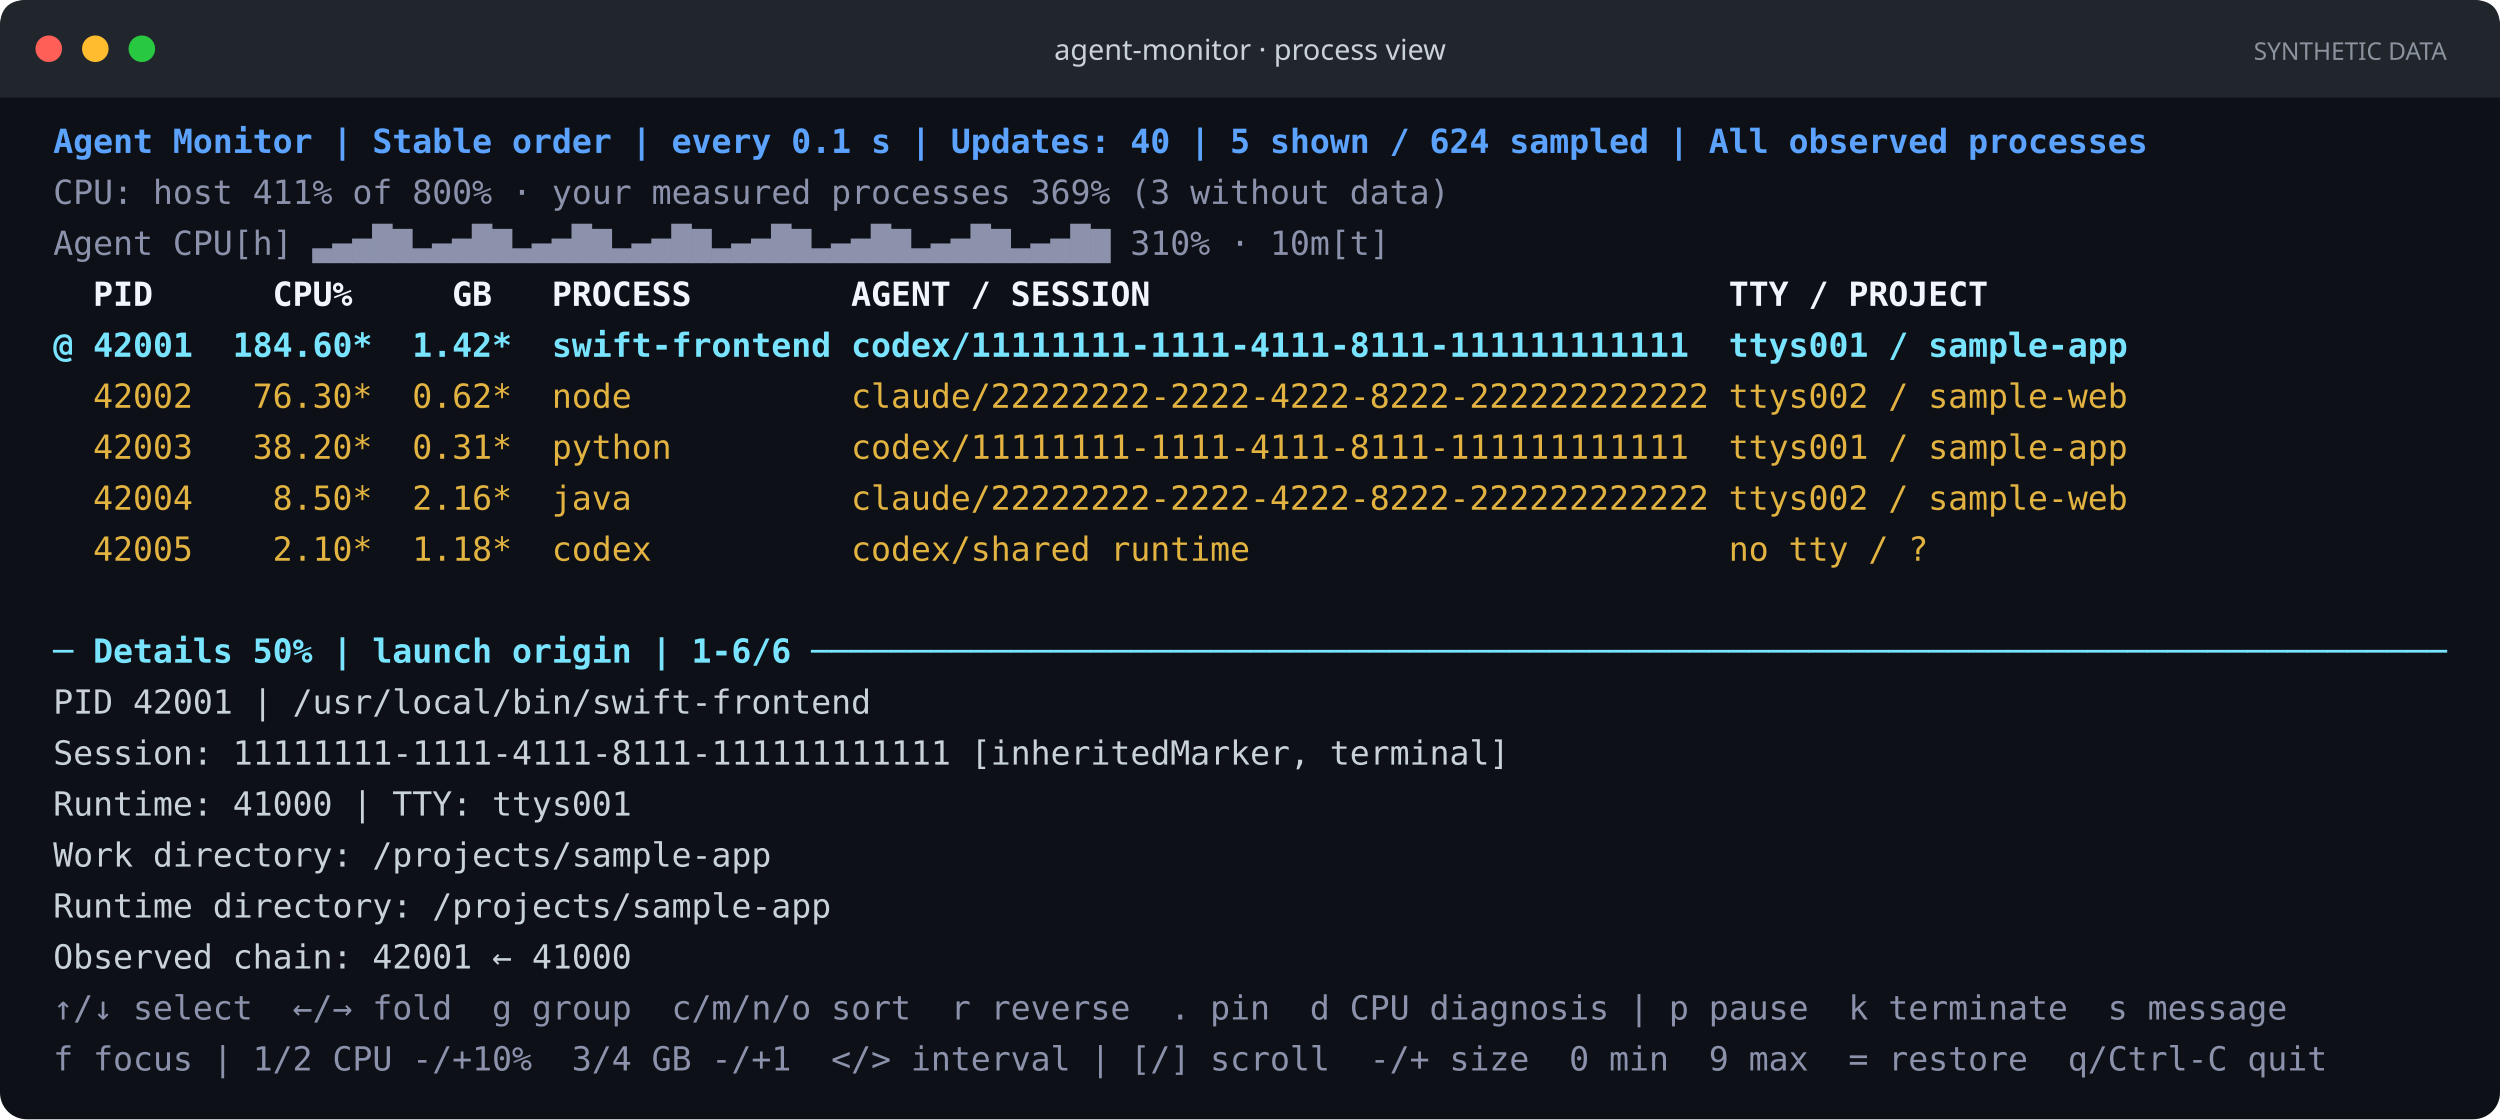
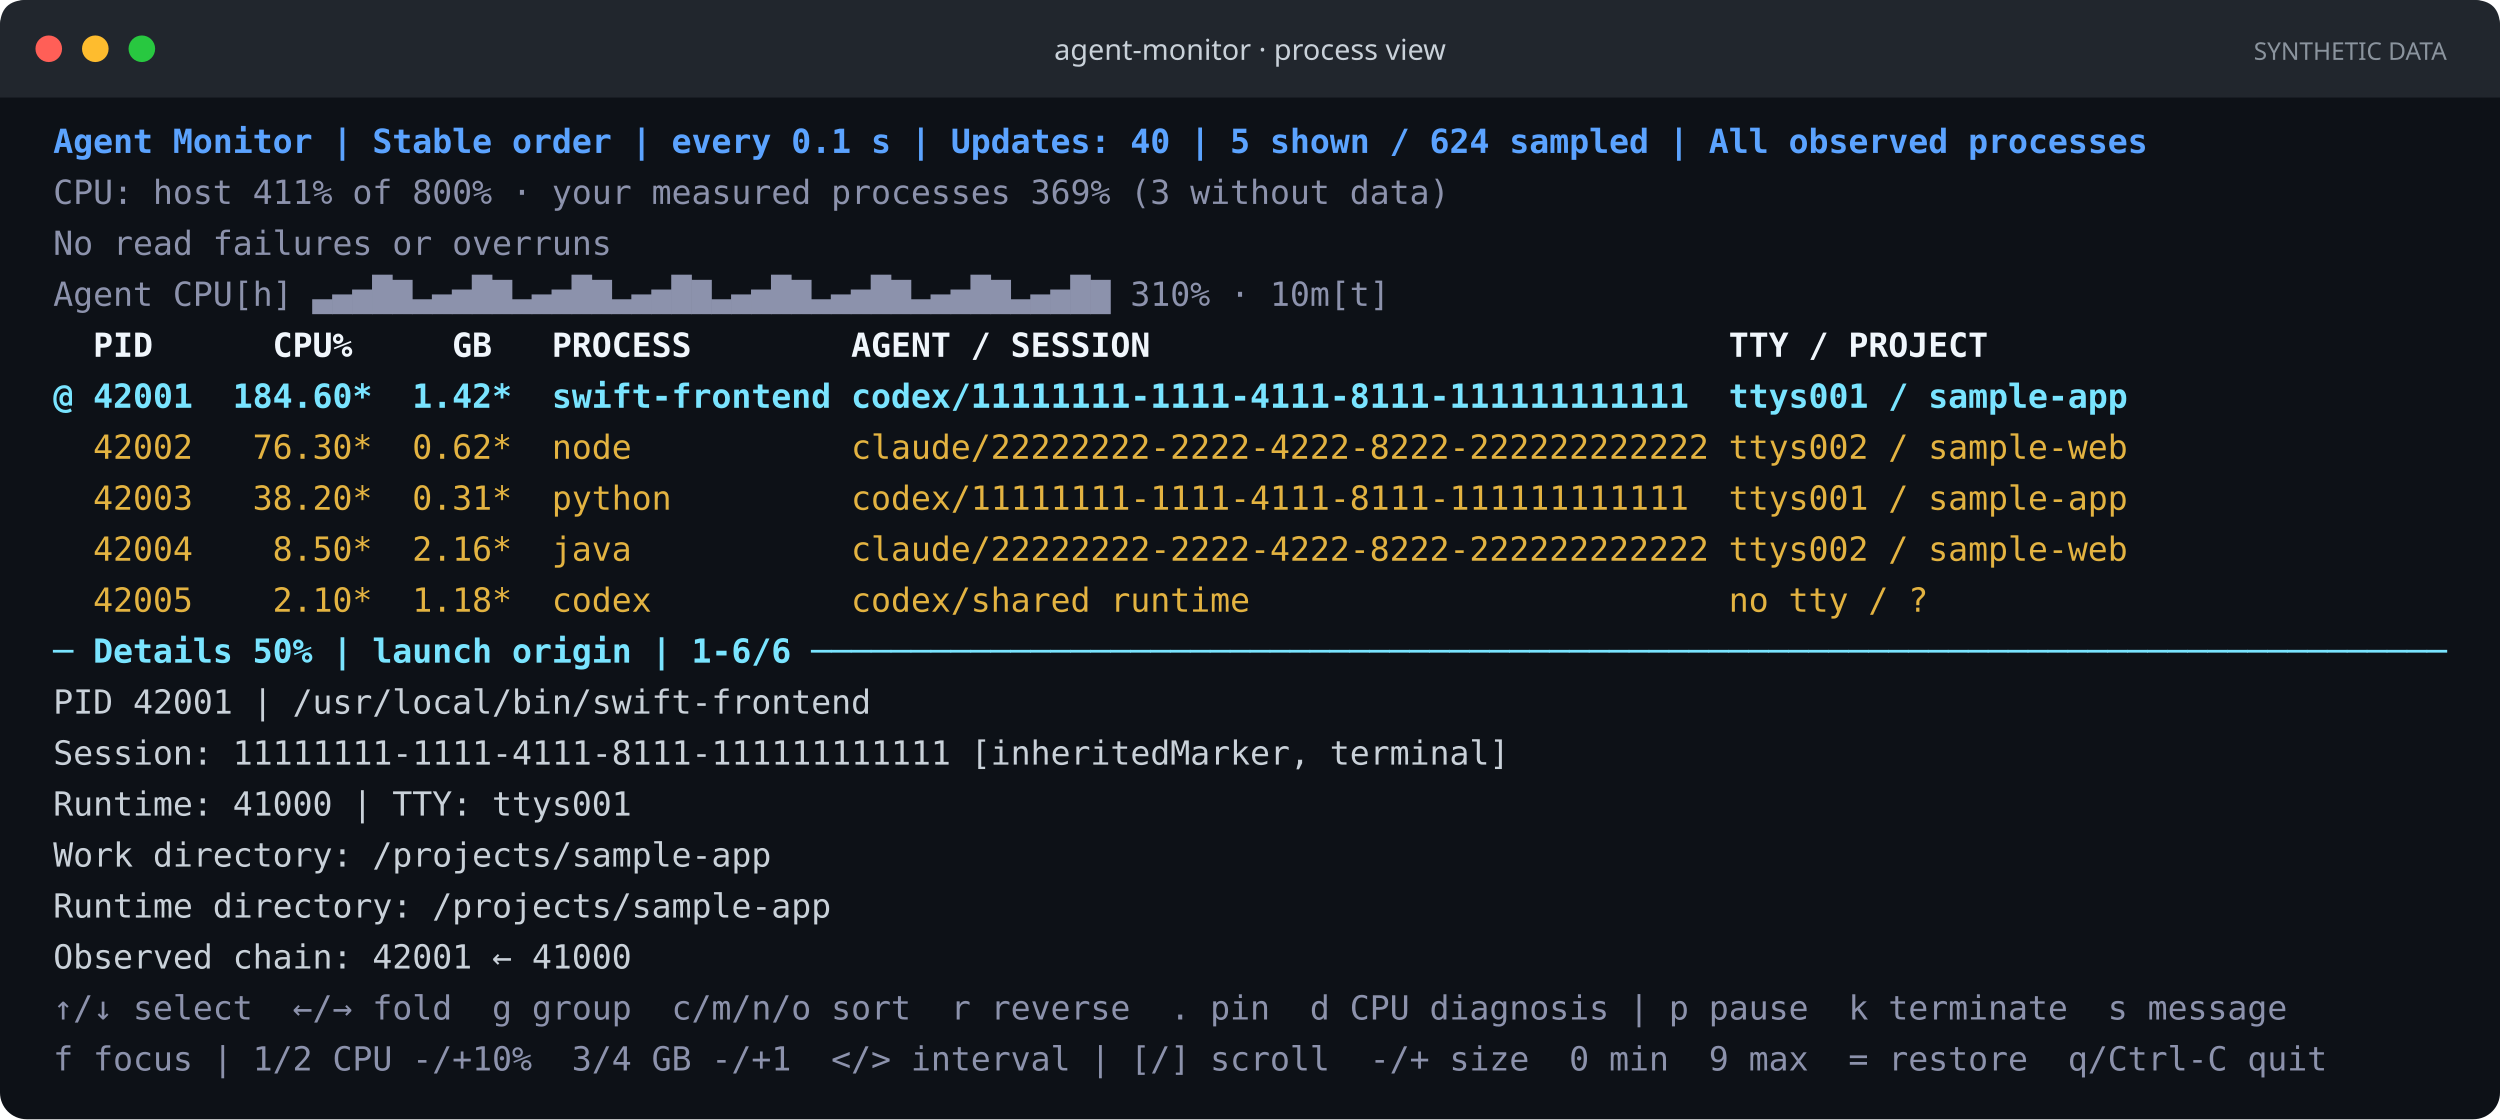
<svg xmlns="http://www.w3.org/2000/svg" width="1128" height="505" viewBox="0 0 1128 505" role="img" aria-labelledby="title description">
  <rect width="1128" height="505" rx="12" fill="#0d1117" />
  <path d="M12 0H1116Q1128 0 1128 12V44H0V12Q0 0 12 0Z" fill="#21262d" />
  <circle cx="22" cy="22" r="6" fill="#ff5f57" />
  <circle cx="43" cy="22" r="6" fill="#febc2e" />
  <circle cx="64" cy="22" r="6" fill="#28c840" />
  <text x="564" y="27" text-anchor="middle" fill="#c9d1d9" font-family="sans-serif" font-size="13">agent-monitor · process view</text>
  <text x="1104" y="27" text-anchor="end" fill="#8b949e" font-family="sans-serif" font-size="11">SYNTHETIC DATA</text>
  <g font-family="Menlo, DejaVu Sans Mono, monospace" font-size="15">
    <text y="69" fill="#5ba3ff" font-weight="bold" aria-label="Agent Monitor | Stable order | every 0.1 s | Updates: 40 | 5 shown / 624 sampled | All observed processes">
      <tspan x="24">A</tspan>
      <tspan x="33">g</tspan>
      <tspan x="42">e</tspan>
      <tspan x="51">n</tspan>
      <tspan x="60">t</tspan>
      <tspan x="78">M</tspan>
      <tspan x="87">o</tspan>
      <tspan x="96">n</tspan>
      <tspan x="105">i</tspan>
      <tspan x="114">t</tspan>
      <tspan x="123">o</tspan>
      <tspan x="132">r</tspan>
      <tspan x="150">|</tspan>
      <tspan x="168">S</tspan>
      <tspan x="177">t</tspan>
      <tspan x="186">a</tspan>
      <tspan x="195">b</tspan>
      <tspan x="204">l</tspan>
      <tspan x="213">e</tspan>
      <tspan x="231">o</tspan>
      <tspan x="240">r</tspan>
      <tspan x="249">d</tspan>
      <tspan x="258">e</tspan>
      <tspan x="267">r</tspan>
      <tspan x="285">|</tspan>
      <tspan x="303">e</tspan>
      <tspan x="312">v</tspan>
      <tspan x="321">e</tspan>
      <tspan x="330">r</tspan>
      <tspan x="339">y</tspan>
      <tspan x="357">0</tspan>
      <tspan x="366">.</tspan>
      <tspan x="375">1</tspan>
      <tspan x="393">s</tspan>
      <tspan x="411">|</tspan>
      <tspan x="429">U</tspan>
      <tspan x="438">p</tspan>
      <tspan x="447">d</tspan>
      <tspan x="456">a</tspan>
      <tspan x="465">t</tspan>
      <tspan x="474">e</tspan>
      <tspan x="483">s</tspan>
      <tspan x="492">:</tspan>
      <tspan x="510">4</tspan>
      <tspan x="519">0</tspan>
      <tspan x="537">|</tspan>
      <tspan x="555">5</tspan>
      <tspan x="573">s</tspan>
      <tspan x="582">h</tspan>
      <tspan x="591">o</tspan>
      <tspan x="600">w</tspan>
      <tspan x="609">n</tspan>
      <tspan x="627">/</tspan>
      <tspan x="645">6</tspan>
      <tspan x="654">2</tspan>
      <tspan x="663">4</tspan>
      <tspan x="681">s</tspan>
      <tspan x="690">a</tspan>
      <tspan x="699">m</tspan>
      <tspan x="708">p</tspan>
      <tspan x="717">l</tspan>
      <tspan x="726">e</tspan>
      <tspan x="735">d</tspan>
      <tspan x="753">|</tspan>
      <tspan x="771">A</tspan>
      <tspan x="780">l</tspan>
      <tspan x="789">l</tspan>
      <tspan x="807">o</tspan>
      <tspan x="816">b</tspan>
      <tspan x="825">s</tspan>
      <tspan x="834">e</tspan>
      <tspan x="843">r</tspan>
      <tspan x="852">v</tspan>
      <tspan x="861">e</tspan>
      <tspan x="870">d</tspan>
      <tspan x="888">p</tspan>
      <tspan x="897">r</tspan>
      <tspan x="906">o</tspan>
      <tspan x="915">c</tspan>
      <tspan x="924">e</tspan>
      <tspan x="933">s</tspan>
      <tspan x="942">s</tspan>
      <tspan x="951">e</tspan>
      <tspan x="960">s</tspan>
    </text>
    <text y="92" fill="#8c92ac" font-weight="normal" aria-label="CPU: host 411% of 800% · your measured processes 369% (3 without data)">
      <tspan x="24">C</tspan>
      <tspan x="33">P</tspan>
      <tspan x="42">U</tspan>
      <tspan x="51">:</tspan>
      <tspan x="69">h</tspan>
      <tspan x="78">o</tspan>
      <tspan x="87">s</tspan>
      <tspan x="96">t</tspan>
      <tspan x="114">4</tspan>
      <tspan x="123">1</tspan>
      <tspan x="132">1</tspan>
      <tspan x="141">%</tspan>
      <tspan x="159">o</tspan>
      <tspan x="168">f</tspan>
      <tspan x="186">8</tspan>
      <tspan x="195">0</tspan>
      <tspan x="204">0</tspan>
      <tspan x="213">%</tspan>
      <tspan x="231">·</tspan>
      <tspan x="249">y</tspan>
      <tspan x="258">o</tspan>
      <tspan x="267">u</tspan>
      <tspan x="276">r</tspan>
      <tspan x="294">m</tspan>
      <tspan x="303">e</tspan>
      <tspan x="312">a</tspan>
      <tspan x="321">s</tspan>
      <tspan x="330">u</tspan>
      <tspan x="339">r</tspan>
      <tspan x="348">e</tspan>
      <tspan x="357">d</tspan>
      <tspan x="375">p</tspan>
      <tspan x="384">r</tspan>
      <tspan x="393">o</tspan>
      <tspan x="402">c</tspan>
      <tspan x="411">e</tspan>
      <tspan x="420">s</tspan>
      <tspan x="429">s</tspan>
      <tspan x="438">e</tspan>
      <tspan x="447">s</tspan>
      <tspan x="465">3</tspan>
      <tspan x="474">6</tspan>
      <tspan x="483">9</tspan>
      <tspan x="492">%</tspan>
      <tspan x="510">(</tspan>
      <tspan x="519">3</tspan>
      <tspan x="537">w</tspan>
      <tspan x="546">i</tspan>
      <tspan x="555">t</tspan>
      <tspan x="564">h</tspan>
      <tspan x="573">o</tspan>
      <tspan x="582">u</tspan>
      <tspan x="591">t</tspan>
      <tspan x="609">d</tspan>
      <tspan x="618">a</tspan>
      <tspan x="627">t</tspan>
      <tspan x="636">a</tspan>
      <tspan x="645">)</tspan>
    </text>
-     <text y="115" fill="#8c92ac" font-weight="normal" aria-label="Agent CPU[h] ▃▄▅█▇▃▄▅█▇▃▄▅█▇▃▄▅█▇▃▄▅█▇▃▄▅█▇▃▄▅█▇▃▄▅█▇ 310% · 10m[t]">
+     <text y="115" fill="#8c92ac" font-weight="normal" aria-label="No read failures or overruns">
+       <tspan x="24">N</tspan>
+       <tspan x="33">o</tspan>
+       <tspan x="51">r</tspan>
+       <tspan x="60">e</tspan>
+       <tspan x="69">a</tspan>
+       <tspan x="78">d</tspan>
+       <tspan x="96">f</tspan>
+       <tspan x="105">a</tspan>
+       <tspan x="114">i</tspan>
+       <tspan x="123">l</tspan>
+       <tspan x="132">u</tspan>
+       <tspan x="141">r</tspan>
+       <tspan x="150">e</tspan>
+       <tspan x="159">s</tspan>
+       <tspan x="177">o</tspan>
+       <tspan x="186">r</tspan>
+       <tspan x="204">o</tspan>
+       <tspan x="213">v</tspan>
+       <tspan x="222">e</tspan>
+       <tspan x="231">r</tspan>
+       <tspan x="240">r</tspan>
+       <tspan x="249">u</tspan>
+       <tspan x="258">n</tspan>
+       <tspan x="267">s</tspan>
+     </text>
+     <text y="138" fill="#8c92ac" font-weight="normal" aria-label="Agent CPU[h] ▃▄▅█▇▃▄▅█▇▃▄▅█▇▃▄▅█▇▃▄▅█▇▃▄▅█▇▃▄▅█▇▃▄▅█▇ 310% · 10m[t]">
      <tspan x="24">A</tspan>
      <tspan x="33">g</tspan>
      <tspan x="42">e</tspan>
      <tspan x="51">n</tspan>
      <tspan x="60">t</tspan>
      <tspan x="78">C</tspan>
      <tspan x="87">P</tspan>
      <tspan x="96">U</tspan>
      <tspan x="105">[</tspan>
      <tspan x="114">h</tspan>
      <tspan x="123">]</tspan>
      <tspan x="141">▃</tspan>
      <tspan x="150">▄</tspan>
      <tspan x="159">▅</tspan>
      <tspan x="168">█</tspan>
      <tspan x="177">▇</tspan>
      <tspan x="186">▃</tspan>
      <tspan x="195">▄</tspan>
      <tspan x="204">▅</tspan>
      <tspan x="213">█</tspan>
      <tspan x="222">▇</tspan>
      <tspan x="231">▃</tspan>
      <tspan x="240">▄</tspan>
      <tspan x="249">▅</tspan>
      <tspan x="258">█</tspan>
      <tspan x="267">▇</tspan>
      <tspan x="276">▃</tspan>
      <tspan x="285">▄</tspan>
      <tspan x="294">▅</tspan>
      <tspan x="303">█</tspan>
      <tspan x="312">▇</tspan>
      <tspan x="321">▃</tspan>
      <tspan x="330">▄</tspan>
      <tspan x="339">▅</tspan>
      <tspan x="348">█</tspan>
      <tspan x="357">▇</tspan>
      <tspan x="366">▃</tspan>
      <tspan x="375">▄</tspan>
      <tspan x="384">▅</tspan>
      <tspan x="393">█</tspan>
      <tspan x="402">▇</tspan>
      <tspan x="411">▃</tspan>
      <tspan x="420">▄</tspan>
      <tspan x="429">▅</tspan>
      <tspan x="438">█</tspan>
      <tspan x="447">▇</tspan>
      <tspan x="456">▃</tspan>
      <tspan x="465">▄</tspan>
      <tspan x="474">▅</tspan>
      <tspan x="483">█</tspan>
      <tspan x="492">▇</tspan>
      <tspan x="510">3</tspan>
      <tspan x="519">1</tspan>
      <tspan x="528">0</tspan>
      <tspan x="537">%</tspan>
      <tspan x="555">·</tspan>
      <tspan x="573">1</tspan>
      <tspan x="582">0</tspan>
      <tspan x="591">m</tspan>
      <tspan x="600">[</tspan>
      <tspan x="609">t</tspan>
      <tspan x="618">]</tspan>
    </text>
-     <text y="138" fill="#f0f6fc" font-weight="bold" aria-label="  PID      CPU%     GB   PROCESS        AGENT / SESSION                             TTY / PROJECT">
+     <text y="161" fill="#f0f6fc" font-weight="bold" aria-label="  PID      CPU%     GB   PROCESS        AGENT / SESSION                             TTY / PROJECT">
      <tspan x="42">P</tspan>
      <tspan x="51">I</tspan>
      <tspan x="60">D</tspan>
      <tspan x="123">C</tspan>
      <tspan x="132">P</tspan>
      <tspan x="141">U</tspan>
      <tspan x="150">%</tspan>
      <tspan x="204">G</tspan>
      <tspan x="213">B</tspan>
      <tspan x="249">P</tspan>
      <tspan x="258">R</tspan>
      <tspan x="267">O</tspan>
      <tspan x="276">C</tspan>
      <tspan x="285">E</tspan>
      <tspan x="294">S</tspan>
      <tspan x="303">S</tspan>
      <tspan x="384">A</tspan>
      <tspan x="393">G</tspan>
      <tspan x="402">E</tspan>
      <tspan x="411">N</tspan>
      <tspan x="420">T</tspan>
      <tspan x="438">/</tspan>
      <tspan x="456">S</tspan>
      <tspan x="465">E</tspan>
      <tspan x="474">S</tspan>
      <tspan x="483">S</tspan>
      <tspan x="492">I</tspan>
      <tspan x="501">O</tspan>
      <tspan x="510">N</tspan>
      <tspan x="780">T</tspan>
      <tspan x="789">T</tspan>
      <tspan x="798">Y</tspan>
      <tspan x="816">/</tspan>
      <tspan x="834">P</tspan>
      <tspan x="843">R</tspan>
      <tspan x="852">O</tspan>
      <tspan x="861">J</tspan>
      <tspan x="870">E</tspan>
      <tspan x="879">C</tspan>
      <tspan x="888">T</tspan>
    </text>
-     <text y="161" fill="#79e4ff" font-weight="bold" aria-label="@ 42001  184.60*  1.42*  swift-frontend codex/11111111-1111-4111-8111-111111111111  ttys001 / sample-app">
+     <text y="184" fill="#79e4ff" font-weight="bold" aria-label="@ 42001  184.60*  1.42*  swift-frontend codex/11111111-1111-4111-8111-111111111111  ttys001 / sample-app">
      <tspan x="24">@</tspan>
      <tspan x="42">4</tspan>
      <tspan x="51">2</tspan>
      <tspan x="60">0</tspan>
      <tspan x="69">0</tspan>
      <tspan x="78">1</tspan>
      <tspan x="105">1</tspan>
      <tspan x="114">8</tspan>
      <tspan x="123">4</tspan>
      <tspan x="132">.</tspan>
      <tspan x="141">6</tspan>
      <tspan x="150">0</tspan>
      <tspan x="159">*</tspan>
      <tspan x="186">1</tspan>
      <tspan x="195">.</tspan>
      <tspan x="204">4</tspan>
      <tspan x="213">2</tspan>
      <tspan x="222">*</tspan>
      <tspan x="249">s</tspan>
      <tspan x="258">w</tspan>
      <tspan x="267">i</tspan>
      <tspan x="276">f</tspan>
      <tspan x="285">t</tspan>
      <tspan x="294">-</tspan>
      <tspan x="303">f</tspan>
      <tspan x="312">r</tspan>
      <tspan x="321">o</tspan>
      <tspan x="330">n</tspan>
      <tspan x="339">t</tspan>
      <tspan x="348">e</tspan>
      <tspan x="357">n</tspan>
      <tspan x="366">d</tspan>
      <tspan x="384">c</tspan>
      <tspan x="393">o</tspan>
      <tspan x="402">d</tspan>
      <tspan x="411">e</tspan>
      <tspan x="420">x</tspan>
      <tspan x="429">/</tspan>
      <tspan x="438">1</tspan>
      <tspan x="447">1</tspan>
      <tspan x="456">1</tspan>
      <tspan x="465">1</tspan>
      <tspan x="474">1</tspan>
      <tspan x="483">1</tspan>
      <tspan x="492">1</tspan>
      <tspan x="501">1</tspan>
      <tspan x="510">-</tspan>
      <tspan x="519">1</tspan>
      <tspan x="528">1</tspan>
      <tspan x="537">1</tspan>
      <tspan x="546">1</tspan>
      <tspan x="555">-</tspan>
      <tspan x="564">4</tspan>
      <tspan x="573">1</tspan>
      <tspan x="582">1</tspan>
      <tspan x="591">1</tspan>
      <tspan x="600">-</tspan>
      <tspan x="609">8</tspan>
      <tspan x="618">1</tspan>
      <tspan x="627">1</tspan>
      <tspan x="636">1</tspan>
      <tspan x="645">-</tspan>
      <tspan x="654">1</tspan>
      <tspan x="663">1</tspan>
      <tspan x="672">1</tspan>
      <tspan x="681">1</tspan>
      <tspan x="690">1</tspan>
      <tspan x="699">1</tspan>
      <tspan x="708">1</tspan>
      <tspan x="717">1</tspan>
      <tspan x="726">1</tspan>
      <tspan x="735">1</tspan>
      <tspan x="744">1</tspan>
      <tspan x="753">1</tspan>
      <tspan x="780">t</tspan>
      <tspan x="789">t</tspan>
      <tspan x="798">y</tspan>
      <tspan x="807">s</tspan>
      <tspan x="816">0</tspan>
      <tspan x="825">0</tspan>
      <tspan x="834">1</tspan>
      <tspan x="852">/</tspan>
      <tspan x="870">s</tspan>
      <tspan x="879">a</tspan>
      <tspan x="888">m</tspan>
      <tspan x="897">p</tspan>
      <tspan x="906">l</tspan>
      <tspan x="915">e</tspan>
      <tspan x="924">-</tspan>
      <tspan x="933">a</tspan>
      <tspan x="942">p</tspan>
      <tspan x="951">p</tspan>
    </text>
-     <text y="184" fill="#e3b341" font-weight="normal" aria-label="  42002   76.30*  0.62*  node           claude/22222222-2222-4222-8222-222222222222 ttys002 / sample-web">
+     <text y="207" fill="#e3b341" font-weight="normal" aria-label="  42002   76.30*  0.62*  node           claude/22222222-2222-4222-8222-222222222222 ttys002 / sample-web">
      <tspan x="42">4</tspan>
      <tspan x="51">2</tspan>
      <tspan x="60">0</tspan>
      <tspan x="69">0</tspan>
      <tspan x="78">2</tspan>
      <tspan x="114">7</tspan>
      <tspan x="123">6</tspan>
      <tspan x="132">.</tspan>
      <tspan x="141">3</tspan>
      <tspan x="150">0</tspan>
      <tspan x="159">*</tspan>
      <tspan x="186">0</tspan>
      <tspan x="195">.</tspan>
      <tspan x="204">6</tspan>
      <tspan x="213">2</tspan>
      <tspan x="222">*</tspan>
      <tspan x="249">n</tspan>
      <tspan x="258">o</tspan>
      <tspan x="267">d</tspan>
      <tspan x="276">e</tspan>
      <tspan x="384">c</tspan>
      <tspan x="393">l</tspan>
      <tspan x="402">a</tspan>
      <tspan x="411">u</tspan>
      <tspan x="420">d</tspan>
      <tspan x="429">e</tspan>
      <tspan x="438">/</tspan>
      <tspan x="447">2</tspan>
      <tspan x="456">2</tspan>
      <tspan x="465">2</tspan>
      <tspan x="474">2</tspan>
      <tspan x="483">2</tspan>
      <tspan x="492">2</tspan>
      <tspan x="501">2</tspan>
      <tspan x="510">2</tspan>
      <tspan x="519">-</tspan>
      <tspan x="528">2</tspan>
      <tspan x="537">2</tspan>
      <tspan x="546">2</tspan>
      <tspan x="555">2</tspan>
      <tspan x="564">-</tspan>
      <tspan x="573">4</tspan>
      <tspan x="582">2</tspan>
      <tspan x="591">2</tspan>
      <tspan x="600">2</tspan>
      <tspan x="609">-</tspan>
      <tspan x="618">8</tspan>
      <tspan x="627">2</tspan>
      <tspan x="636">2</tspan>
      <tspan x="645">2</tspan>
      <tspan x="654">-</tspan>
      <tspan x="663">2</tspan>
      <tspan x="672">2</tspan>
      <tspan x="681">2</tspan>
      <tspan x="690">2</tspan>
      <tspan x="699">2</tspan>
      <tspan x="708">2</tspan>
      <tspan x="717">2</tspan>
      <tspan x="726">2</tspan>
      <tspan x="735">2</tspan>
      <tspan x="744">2</tspan>
      <tspan x="753">2</tspan>
      <tspan x="762">2</tspan>
      <tspan x="780">t</tspan>
      <tspan x="789">t</tspan>
      <tspan x="798">y</tspan>
      <tspan x="807">s</tspan>
      <tspan x="816">0</tspan>
      <tspan x="825">0</tspan>
      <tspan x="834">2</tspan>
      <tspan x="852">/</tspan>
      <tspan x="870">s</tspan>
      <tspan x="879">a</tspan>
      <tspan x="888">m</tspan>
      <tspan x="897">p</tspan>
      <tspan x="906">l</tspan>
      <tspan x="915">e</tspan>
      <tspan x="924">-</tspan>
      <tspan x="933">w</tspan>
      <tspan x="942">e</tspan>
      <tspan x="951">b</tspan>
    </text>
-     <text y="207" fill="#e3b341" font-weight="normal" aria-label="  42003   38.20*  0.31*  python         codex/11111111-1111-4111-8111-111111111111  ttys001 / sample-app">
+     <text y="230" fill="#e3b341" font-weight="normal" aria-label="  42003   38.20*  0.31*  python         codex/11111111-1111-4111-8111-111111111111  ttys001 / sample-app">
      <tspan x="42">4</tspan>
      <tspan x="51">2</tspan>
      <tspan x="60">0</tspan>
      <tspan x="69">0</tspan>
      <tspan x="78">3</tspan>
      <tspan x="114">3</tspan>
      <tspan x="123">8</tspan>
      <tspan x="132">.</tspan>
      <tspan x="141">2</tspan>
      <tspan x="150">0</tspan>
      <tspan x="159">*</tspan>
      <tspan x="186">0</tspan>
      <tspan x="195">.</tspan>
      <tspan x="204">3</tspan>
      <tspan x="213">1</tspan>
      <tspan x="222">*</tspan>
      <tspan x="249">p</tspan>
      <tspan x="258">y</tspan>
      <tspan x="267">t</tspan>
      <tspan x="276">h</tspan>
      <tspan x="285">o</tspan>
      <tspan x="294">n</tspan>
      <tspan x="384">c</tspan>
      <tspan x="393">o</tspan>
      <tspan x="402">d</tspan>
      <tspan x="411">e</tspan>
      <tspan x="420">x</tspan>
      <tspan x="429">/</tspan>
      <tspan x="438">1</tspan>
      <tspan x="447">1</tspan>
      <tspan x="456">1</tspan>
      <tspan x="465">1</tspan>
      <tspan x="474">1</tspan>
      <tspan x="483">1</tspan>
      <tspan x="492">1</tspan>
      <tspan x="501">1</tspan>
      <tspan x="510">-</tspan>
      <tspan x="519">1</tspan>
      <tspan x="528">1</tspan>
      <tspan x="537">1</tspan>
      <tspan x="546">1</tspan>
      <tspan x="555">-</tspan>
      <tspan x="564">4</tspan>
      <tspan x="573">1</tspan>
      <tspan x="582">1</tspan>
      <tspan x="591">1</tspan>
      <tspan x="600">-</tspan>
      <tspan x="609">8</tspan>
      <tspan x="618">1</tspan>
      <tspan x="627">1</tspan>
      <tspan x="636">1</tspan>
      <tspan x="645">-</tspan>
      <tspan x="654">1</tspan>
      <tspan x="663">1</tspan>
      <tspan x="672">1</tspan>
      <tspan x="681">1</tspan>
      <tspan x="690">1</tspan>
      <tspan x="699">1</tspan>
      <tspan x="708">1</tspan>
      <tspan x="717">1</tspan>
      <tspan x="726">1</tspan>
      <tspan x="735">1</tspan>
      <tspan x="744">1</tspan>
      <tspan x="753">1</tspan>
      <tspan x="780">t</tspan>
      <tspan x="789">t</tspan>
      <tspan x="798">y</tspan>
      <tspan x="807">s</tspan>
      <tspan x="816">0</tspan>
      <tspan x="825">0</tspan>
      <tspan x="834">1</tspan>
      <tspan x="852">/</tspan>
      <tspan x="870">s</tspan>
      <tspan x="879">a</tspan>
      <tspan x="888">m</tspan>
      <tspan x="897">p</tspan>
      <tspan x="906">l</tspan>
      <tspan x="915">e</tspan>
      <tspan x="924">-</tspan>
      <tspan x="933">a</tspan>
      <tspan x="942">p</tspan>
      <tspan x="951">p</tspan>
    </text>
-     <text y="230" fill="#e3b341" font-weight="normal" aria-label="  42004    8.50*  2.16*  java           claude/22222222-2222-4222-8222-222222222222 ttys002 / sample-web">
+     <text y="253" fill="#e3b341" font-weight="normal" aria-label="  42004    8.50*  2.16*  java           claude/22222222-2222-4222-8222-222222222222 ttys002 / sample-web">
      <tspan x="42">4</tspan>
      <tspan x="51">2</tspan>
      <tspan x="60">0</tspan>
      <tspan x="69">0</tspan>
      <tspan x="78">4</tspan>
      <tspan x="123">8</tspan>
      <tspan x="132">.</tspan>
      <tspan x="141">5</tspan>
      <tspan x="150">0</tspan>
      <tspan x="159">*</tspan>
      <tspan x="186">2</tspan>
      <tspan x="195">.</tspan>
      <tspan x="204">1</tspan>
      <tspan x="213">6</tspan>
      <tspan x="222">*</tspan>
      <tspan x="249">j</tspan>
      <tspan x="258">a</tspan>
      <tspan x="267">v</tspan>
      <tspan x="276">a</tspan>
      <tspan x="384">c</tspan>
      <tspan x="393">l</tspan>
      <tspan x="402">a</tspan>
      <tspan x="411">u</tspan>
      <tspan x="420">d</tspan>
      <tspan x="429">e</tspan>
      <tspan x="438">/</tspan>
      <tspan x="447">2</tspan>
      <tspan x="456">2</tspan>
      <tspan x="465">2</tspan>
      <tspan x="474">2</tspan>
      <tspan x="483">2</tspan>
      <tspan x="492">2</tspan>
      <tspan x="501">2</tspan>
      <tspan x="510">2</tspan>
      <tspan x="519">-</tspan>
      <tspan x="528">2</tspan>
      <tspan x="537">2</tspan>
      <tspan x="546">2</tspan>
      <tspan x="555">2</tspan>
      <tspan x="564">-</tspan>
      <tspan x="573">4</tspan>
      <tspan x="582">2</tspan>
      <tspan x="591">2</tspan>
      <tspan x="600">2</tspan>
      <tspan x="609">-</tspan>
      <tspan x="618">8</tspan>
      <tspan x="627">2</tspan>
      <tspan x="636">2</tspan>
      <tspan x="645">2</tspan>
      <tspan x="654">-</tspan>
      <tspan x="663">2</tspan>
      <tspan x="672">2</tspan>
      <tspan x="681">2</tspan>
      <tspan x="690">2</tspan>
      <tspan x="699">2</tspan>
      <tspan x="708">2</tspan>
      <tspan x="717">2</tspan>
      <tspan x="726">2</tspan>
      <tspan x="735">2</tspan>
      <tspan x="744">2</tspan>
      <tspan x="753">2</tspan>
      <tspan x="762">2</tspan>
      <tspan x="780">t</tspan>
      <tspan x="789">t</tspan>
      <tspan x="798">y</tspan>
      <tspan x="807">s</tspan>
      <tspan x="816">0</tspan>
      <tspan x="825">0</tspan>
      <tspan x="834">2</tspan>
      <tspan x="852">/</tspan>
      <tspan x="870">s</tspan>
      <tspan x="879">a</tspan>
      <tspan x="888">m</tspan>
      <tspan x="897">p</tspan>
      <tspan x="906">l</tspan>
      <tspan x="915">e</tspan>
      <tspan x="924">-</tspan>
      <tspan x="933">w</tspan>
      <tspan x="942">e</tspan>
      <tspan x="951">b</tspan>
    </text>
-     <text y="253" fill="#e3b341" font-weight="normal" aria-label="  42005    2.10*  1.18*  codex          codex/shared runtime                        no tty / ?">
+     <text y="276" fill="#e3b341" font-weight="normal" aria-label="  42005    2.10*  1.18*  codex          codex/shared runtime                        no tty / ?">
      <tspan x="42">4</tspan>
      <tspan x="51">2</tspan>
      <tspan x="60">0</tspan>
      <tspan x="69">0</tspan>
      <tspan x="78">5</tspan>
      <tspan x="123">2</tspan>
      <tspan x="132">.</tspan>
      <tspan x="141">1</tspan>
      <tspan x="150">0</tspan>
      <tspan x="159">*</tspan>
      <tspan x="186">1</tspan>
      <tspan x="195">.</tspan>
      <tspan x="204">1</tspan>
      <tspan x="213">8</tspan>
      <tspan x="222">*</tspan>
      <tspan x="249">c</tspan>
      <tspan x="258">o</tspan>
      <tspan x="267">d</tspan>
      <tspan x="276">e</tspan>
      <tspan x="285">x</tspan>
      <tspan x="384">c</tspan>
      <tspan x="393">o</tspan>
      <tspan x="402">d</tspan>
      <tspan x="411">e</tspan>
      <tspan x="420">x</tspan>
      <tspan x="429">/</tspan>
      <tspan x="438">s</tspan>
      <tspan x="447">h</tspan>
      <tspan x="456">a</tspan>
      <tspan x="465">r</tspan>
      <tspan x="474">e</tspan>
      <tspan x="483">d</tspan>
      <tspan x="501">r</tspan>
      <tspan x="510">u</tspan>
      <tspan x="519">n</tspan>
      <tspan x="528">t</tspan>
      <tspan x="537">i</tspan>
      <tspan x="546">m</tspan>
      <tspan x="555">e</tspan>
      <tspan x="780">n</tspan>
      <tspan x="789">o</tspan>
      <tspan x="807">t</tspan>
      <tspan x="816">t</tspan>
      <tspan x="825">y</tspan>
      <tspan x="843">/</tspan>
      <tspan x="861">?</tspan>
    </text>
    <text y="299" fill="#79e4ff" font-weight="bold" aria-label="─ Details 50% | launch origin | 1-6/6 ──────────────────────────────────────────────────────────────────────────────────">
      <tspan x="24">─</tspan>
      <tspan x="42">D</tspan>
      <tspan x="51">e</tspan>
      <tspan x="60">t</tspan>
      <tspan x="69">a</tspan>
      <tspan x="78">i</tspan>
      <tspan x="87">l</tspan>
      <tspan x="96">s</tspan>
      <tspan x="114">5</tspan>
      <tspan x="123">0</tspan>
      <tspan x="132">%</tspan>
      <tspan x="150">|</tspan>
      <tspan x="168">l</tspan>
      <tspan x="177">a</tspan>
      <tspan x="186">u</tspan>
      <tspan x="195">n</tspan>
      <tspan x="204">c</tspan>
      <tspan x="213">h</tspan>
      <tspan x="231">o</tspan>
      <tspan x="240">r</tspan>
      <tspan x="249">i</tspan>
      <tspan x="258">g</tspan>
      <tspan x="267">i</tspan>
      <tspan x="276">n</tspan>
      <tspan x="294">|</tspan>
      <tspan x="312">1</tspan>
      <tspan x="321">-</tspan>
      <tspan x="330">6</tspan>
      <tspan x="339">/</tspan>
      <tspan x="348">6</tspan>
      <tspan x="366">─</tspan>
      <tspan x="375">─</tspan>
      <tspan x="384">─</tspan>
      <tspan x="393">─</tspan>
      <tspan x="402">─</tspan>
      <tspan x="411">─</tspan>
      <tspan x="420">─</tspan>
      <tspan x="429">─</tspan>
      <tspan x="438">─</tspan>
      <tspan x="447">─</tspan>
      <tspan x="456">─</tspan>
      <tspan x="465">─</tspan>
      <tspan x="474">─</tspan>
      <tspan x="483">─</tspan>
      <tspan x="492">─</tspan>
      <tspan x="501">─</tspan>
      <tspan x="510">─</tspan>
      <tspan x="519">─</tspan>
      <tspan x="528">─</tspan>
      <tspan x="537">─</tspan>
      <tspan x="546">─</tspan>
      <tspan x="555">─</tspan>
      <tspan x="564">─</tspan>
      <tspan x="573">─</tspan>
      <tspan x="582">─</tspan>
      <tspan x="591">─</tspan>
      <tspan x="600">─</tspan>
      <tspan x="609">─</tspan>
      <tspan x="618">─</tspan>
      <tspan x="627">─</tspan>
      <tspan x="636">─</tspan>
      <tspan x="645">─</tspan>
      <tspan x="654">─</tspan>
      <tspan x="663">─</tspan>
      <tspan x="672">─</tspan>
      <tspan x="681">─</tspan>
      <tspan x="690">─</tspan>
      <tspan x="699">─</tspan>
      <tspan x="708">─</tspan>
      <tspan x="717">─</tspan>
      <tspan x="726">─</tspan>
      <tspan x="735">─</tspan>
      <tspan x="744">─</tspan>
      <tspan x="753">─</tspan>
      <tspan x="762">─</tspan>
      <tspan x="771">─</tspan>
      <tspan x="780">─</tspan>
      <tspan x="789">─</tspan>
      <tspan x="798">─</tspan>
      <tspan x="807">─</tspan>
      <tspan x="816">─</tspan>
      <tspan x="825">─</tspan>
      <tspan x="834">─</tspan>
      <tspan x="843">─</tspan>
      <tspan x="852">─</tspan>
      <tspan x="861">─</tspan>
      <tspan x="870">─</tspan>
      <tspan x="879">─</tspan>
      <tspan x="888">─</tspan>
      <tspan x="897">─</tspan>
      <tspan x="906">─</tspan>
      <tspan x="915">─</tspan>
      <tspan x="924">─</tspan>
      <tspan x="933">─</tspan>
      <tspan x="942">─</tspan>
      <tspan x="951">─</tspan>
      <tspan x="960">─</tspan>
      <tspan x="969">─</tspan>
      <tspan x="978">─</tspan>
      <tspan x="987">─</tspan>
      <tspan x="996">─</tspan>
      <tspan x="1005">─</tspan>
      <tspan x="1014">─</tspan>
      <tspan x="1023">─</tspan>
      <tspan x="1032">─</tspan>
      <tspan x="1041">─</tspan>
      <tspan x="1050">─</tspan>
      <tspan x="1059">─</tspan>
      <tspan x="1068">─</tspan>
      <tspan x="1077">─</tspan>
      <tspan x="1086">─</tspan>
      <tspan x="1095">─</tspan>
    </text>
    <text y="322" fill="#c9d1d9" font-weight="normal" aria-label="PID 42001 | /usr/local/bin/swift-frontend">
      <tspan x="24">P</tspan>
      <tspan x="33">I</tspan>
      <tspan x="42">D</tspan>
      <tspan x="60">4</tspan>
      <tspan x="69">2</tspan>
      <tspan x="78">0</tspan>
      <tspan x="87">0</tspan>
      <tspan x="96">1</tspan>
      <tspan x="114">|</tspan>
      <tspan x="132">/</tspan>
      <tspan x="141">u</tspan>
      <tspan x="150">s</tspan>
      <tspan x="159">r</tspan>
      <tspan x="168">/</tspan>
      <tspan x="177">l</tspan>
      <tspan x="186">o</tspan>
      <tspan x="195">c</tspan>
      <tspan x="204">a</tspan>
      <tspan x="213">l</tspan>
      <tspan x="222">/</tspan>
      <tspan x="231">b</tspan>
      <tspan x="240">i</tspan>
      <tspan x="249">n</tspan>
      <tspan x="258">/</tspan>
      <tspan x="267">s</tspan>
      <tspan x="276">w</tspan>
      <tspan x="285">i</tspan>
      <tspan x="294">f</tspan>
      <tspan x="303">t</tspan>
      <tspan x="312">-</tspan>
      <tspan x="321">f</tspan>
      <tspan x="330">r</tspan>
      <tspan x="339">o</tspan>
      <tspan x="348">n</tspan>
      <tspan x="357">t</tspan>
      <tspan x="366">e</tspan>
      <tspan x="375">n</tspan>
      <tspan x="384">d</tspan>
    </text>
    <text y="345" fill="#c9d1d9" font-weight="normal" aria-label="Session: 11111111-1111-4111-8111-111111111111 [inheritedMarker, terminal]">
      <tspan x="24">S</tspan>
      <tspan x="33">e</tspan>
      <tspan x="42">s</tspan>
      <tspan x="51">s</tspan>
      <tspan x="60">i</tspan>
      <tspan x="69">o</tspan>
      <tspan x="78">n</tspan>
      <tspan x="87">:</tspan>
      <tspan x="105">1</tspan>
      <tspan x="114">1</tspan>
      <tspan x="123">1</tspan>
      <tspan x="132">1</tspan>
      <tspan x="141">1</tspan>
      <tspan x="150">1</tspan>
      <tspan x="159">1</tspan>
      <tspan x="168">1</tspan>
      <tspan x="177">-</tspan>
      <tspan x="186">1</tspan>
      <tspan x="195">1</tspan>
      <tspan x="204">1</tspan>
      <tspan x="213">1</tspan>
      <tspan x="222">-</tspan>
      <tspan x="231">4</tspan>
      <tspan x="240">1</tspan>
      <tspan x="249">1</tspan>
      <tspan x="258">1</tspan>
      <tspan x="267">-</tspan>
      <tspan x="276">8</tspan>
      <tspan x="285">1</tspan>
      <tspan x="294">1</tspan>
      <tspan x="303">1</tspan>
      <tspan x="312">-</tspan>
      <tspan x="321">1</tspan>
      <tspan x="330">1</tspan>
      <tspan x="339">1</tspan>
      <tspan x="348">1</tspan>
      <tspan x="357">1</tspan>
      <tspan x="366">1</tspan>
      <tspan x="375">1</tspan>
      <tspan x="384">1</tspan>
      <tspan x="393">1</tspan>
      <tspan x="402">1</tspan>
      <tspan x="411">1</tspan>
      <tspan x="420">1</tspan>
      <tspan x="438">[</tspan>
      <tspan x="447">i</tspan>
      <tspan x="456">n</tspan>
      <tspan x="465">h</tspan>
      <tspan x="474">e</tspan>
      <tspan x="483">r</tspan>
      <tspan x="492">i</tspan>
      <tspan x="501">t</tspan>
      <tspan x="510">e</tspan>
      <tspan x="519">d</tspan>
      <tspan x="528">M</tspan>
      <tspan x="537">a</tspan>
      <tspan x="546">r</tspan>
      <tspan x="555">k</tspan>
      <tspan x="564">e</tspan>
      <tspan x="573">r</tspan>
      <tspan x="582">,</tspan>
      <tspan x="600">t</tspan>
      <tspan x="609">e</tspan>
      <tspan x="618">r</tspan>
      <tspan x="627">m</tspan>
      <tspan x="636">i</tspan>
      <tspan x="645">n</tspan>
      <tspan x="654">a</tspan>
      <tspan x="663">l</tspan>
      <tspan x="672">]</tspan>
    </text>
    <text y="368" fill="#c9d1d9" font-weight="normal" aria-label="Runtime: 41000 | TTY: ttys001">
      <tspan x="24">R</tspan>
      <tspan x="33">u</tspan>
      <tspan x="42">n</tspan>
      <tspan x="51">t</tspan>
      <tspan x="60">i</tspan>
      <tspan x="69">m</tspan>
      <tspan x="78">e</tspan>
      <tspan x="87">:</tspan>
      <tspan x="105">4</tspan>
      <tspan x="114">1</tspan>
      <tspan x="123">0</tspan>
      <tspan x="132">0</tspan>
      <tspan x="141">0</tspan>
      <tspan x="159">|</tspan>
      <tspan x="177">T</tspan>
      <tspan x="186">T</tspan>
      <tspan x="195">Y</tspan>
      <tspan x="204">:</tspan>
      <tspan x="222">t</tspan>
      <tspan x="231">t</tspan>
      <tspan x="240">y</tspan>
      <tspan x="249">s</tspan>
      <tspan x="258">0</tspan>
      <tspan x="267">0</tspan>
      <tspan x="276">1</tspan>
    </text>
    <text y="391" fill="#c9d1d9" font-weight="normal" aria-label="Work directory: /projects/sample-app">
      <tspan x="24">W</tspan>
      <tspan x="33">o</tspan>
      <tspan x="42">r</tspan>
      <tspan x="51">k</tspan>
      <tspan x="69">d</tspan>
      <tspan x="78">i</tspan>
      <tspan x="87">r</tspan>
      <tspan x="96">e</tspan>
      <tspan x="105">c</tspan>
      <tspan x="114">t</tspan>
      <tspan x="123">o</tspan>
      <tspan x="132">r</tspan>
      <tspan x="141">y</tspan>
      <tspan x="150">:</tspan>
      <tspan x="168">/</tspan>
      <tspan x="177">p</tspan>
      <tspan x="186">r</tspan>
      <tspan x="195">o</tspan>
      <tspan x="204">j</tspan>
      <tspan x="213">e</tspan>
      <tspan x="222">c</tspan>
      <tspan x="231">t</tspan>
      <tspan x="240">s</tspan>
      <tspan x="249">/</tspan>
      <tspan x="258">s</tspan>
      <tspan x="267">a</tspan>
      <tspan x="276">m</tspan>
      <tspan x="285">p</tspan>
      <tspan x="294">l</tspan>
      <tspan x="303">e</tspan>
      <tspan x="312">-</tspan>
      <tspan x="321">a</tspan>
      <tspan x="330">p</tspan>
      <tspan x="339">p</tspan>
    </text>
    <text y="414" fill="#c9d1d9" font-weight="normal" aria-label="Runtime directory: /projects/sample-app">
      <tspan x="24">R</tspan>
      <tspan x="33">u</tspan>
      <tspan x="42">n</tspan>
      <tspan x="51">t</tspan>
      <tspan x="60">i</tspan>
      <tspan x="69">m</tspan>
      <tspan x="78">e</tspan>
      <tspan x="96">d</tspan>
      <tspan x="105">i</tspan>
      <tspan x="114">r</tspan>
      <tspan x="123">e</tspan>
      <tspan x="132">c</tspan>
      <tspan x="141">t</tspan>
      <tspan x="150">o</tspan>
      <tspan x="159">r</tspan>
      <tspan x="168">y</tspan>
      <tspan x="177">:</tspan>
      <tspan x="195">/</tspan>
      <tspan x="204">p</tspan>
      <tspan x="213">r</tspan>
      <tspan x="222">o</tspan>
      <tspan x="231">j</tspan>
      <tspan x="240">e</tspan>
      <tspan x="249">c</tspan>
      <tspan x="258">t</tspan>
      <tspan x="267">s</tspan>
      <tspan x="276">/</tspan>
      <tspan x="285">s</tspan>
      <tspan x="294">a</tspan>
      <tspan x="303">m</tspan>
      <tspan x="312">p</tspan>
      <tspan x="321">l</tspan>
      <tspan x="330">e</tspan>
      <tspan x="339">-</tspan>
      <tspan x="348">a</tspan>
      <tspan x="357">p</tspan>
      <tspan x="366">p</tspan>
    </text>
    <text y="437" fill="#c9d1d9" font-weight="normal" aria-label="Observed chain: 42001 ← 41000">
      <tspan x="24">O</tspan>
      <tspan x="33">b</tspan>
      <tspan x="42">s</tspan>
      <tspan x="51">e</tspan>
      <tspan x="60">r</tspan>
      <tspan x="69">v</tspan>
      <tspan x="78">e</tspan>
      <tspan x="87">d</tspan>
      <tspan x="105">c</tspan>
      <tspan x="114">h</tspan>
      <tspan x="123">a</tspan>
      <tspan x="132">i</tspan>
      <tspan x="141">n</tspan>
      <tspan x="150">:</tspan>
      <tspan x="168">4</tspan>
      <tspan x="177">2</tspan>
      <tspan x="186">0</tspan>
      <tspan x="195">0</tspan>
      <tspan x="204">1</tspan>
      <tspan x="222">←</tspan>
      <tspan x="240">4</tspan>
      <tspan x="249">1</tspan>
      <tspan x="258">0</tspan>
      <tspan x="267">0</tspan>
      <tspan x="276">0</tspan>
    </text>
    <text y="460" fill="#8c92ac" font-weight="normal" aria-label="↑/↓ select  ←/→ fold  g group  c/m/n/o sort  r reverse  . pin  d CPU diagnosis | p pause  k terminate  s message">
      <tspan x="24">↑</tspan>
      <tspan x="33">/</tspan>
      <tspan x="42">↓</tspan>
      <tspan x="60">s</tspan>
      <tspan x="69">e</tspan>
      <tspan x="78">l</tspan>
      <tspan x="87">e</tspan>
      <tspan x="96">c</tspan>
      <tspan x="105">t</tspan>
      <tspan x="132">←</tspan>
      <tspan x="141">/</tspan>
      <tspan x="150">→</tspan>
      <tspan x="168">f</tspan>
      <tspan x="177">o</tspan>
      <tspan x="186">l</tspan>
      <tspan x="195">d</tspan>
      <tspan x="222">g</tspan>
      <tspan x="240">g</tspan>
      <tspan x="249">r</tspan>
      <tspan x="258">o</tspan>
      <tspan x="267">u</tspan>
      <tspan x="276">p</tspan>
      <tspan x="303">c</tspan>
      <tspan x="312">/</tspan>
      <tspan x="321">m</tspan>
      <tspan x="330">/</tspan>
      <tspan x="339">n</tspan>
      <tspan x="348">/</tspan>
      <tspan x="357">o</tspan>
      <tspan x="375">s</tspan>
      <tspan x="384">o</tspan>
      <tspan x="393">r</tspan>
      <tspan x="402">t</tspan>
      <tspan x="429">r</tspan>
      <tspan x="447">r</tspan>
      <tspan x="456">e</tspan>
      <tspan x="465">v</tspan>
      <tspan x="474">e</tspan>
      <tspan x="483">r</tspan>
      <tspan x="492">s</tspan>
      <tspan x="501">e</tspan>
      <tspan x="528">.</tspan>
      <tspan x="546">p</tspan>
      <tspan x="555">i</tspan>
      <tspan x="564">n</tspan>
      <tspan x="591">d</tspan>
      <tspan x="609">C</tspan>
      <tspan x="618">P</tspan>
      <tspan x="627">U</tspan>
      <tspan x="645">d</tspan>
      <tspan x="654">i</tspan>
      <tspan x="663">a</tspan>
      <tspan x="672">g</tspan>
      <tspan x="681">n</tspan>
      <tspan x="690">o</tspan>
      <tspan x="699">s</tspan>
      <tspan x="708">i</tspan>
      <tspan x="717">s</tspan>
      <tspan x="735">|</tspan>
      <tspan x="753">p</tspan>
      <tspan x="771">p</tspan>
      <tspan x="780">a</tspan>
      <tspan x="789">u</tspan>
      <tspan x="798">s</tspan>
      <tspan x="807">e</tspan>
      <tspan x="834">k</tspan>
      <tspan x="852">t</tspan>
      <tspan x="861">e</tspan>
      <tspan x="870">r</tspan>
      <tspan x="879">m</tspan>
      <tspan x="888">i</tspan>
      <tspan x="897">n</tspan>
      <tspan x="906">a</tspan>
      <tspan x="915">t</tspan>
      <tspan x="924">e</tspan>
      <tspan x="951">s</tspan>
      <tspan x="969">m</tspan>
      <tspan x="978">e</tspan>
      <tspan x="987">s</tspan>
      <tspan x="996">s</tspan>
      <tspan x="1005">a</tspan>
      <tspan x="1014">g</tspan>
      <tspan x="1023">e</tspan>
    </text>
    <text y="483" fill="#8c92ac" font-weight="normal" aria-label="f focus | 1/2 CPU -/+10%  3/4 GB -/+1  &lt;/&gt; interval | [/] scroll  -/+ size  0 min  9 max  = restore  q/Ctrl-C quit">
      <tspan x="24">f</tspan>
      <tspan x="42">f</tspan>
      <tspan x="51">o</tspan>
      <tspan x="60">c</tspan>
      <tspan x="69">u</tspan>
      <tspan x="78">s</tspan>
      <tspan x="96">|</tspan>
      <tspan x="114">1</tspan>
      <tspan x="123">/</tspan>
      <tspan x="132">2</tspan>
      <tspan x="150">C</tspan>
      <tspan x="159">P</tspan>
      <tspan x="168">U</tspan>
      <tspan x="186">-</tspan>
      <tspan x="195">/</tspan>
      <tspan x="204">+</tspan>
      <tspan x="213">1</tspan>
      <tspan x="222">0</tspan>
      <tspan x="231">%</tspan>
      <tspan x="258">3</tspan>
      <tspan x="267">/</tspan>
      <tspan x="276">4</tspan>
      <tspan x="294">G</tspan>
      <tspan x="303">B</tspan>
      <tspan x="321">-</tspan>
      <tspan x="330">/</tspan>
      <tspan x="339">+</tspan>
      <tspan x="348">1</tspan>
      <tspan x="375">&lt;</tspan>
      <tspan x="384">/</tspan>
      <tspan x="393">&gt;</tspan>
      <tspan x="411">i</tspan>
      <tspan x="420">n</tspan>
      <tspan x="429">t</tspan>
      <tspan x="438">e</tspan>
      <tspan x="447">r</tspan>
      <tspan x="456">v</tspan>
      <tspan x="465">a</tspan>
      <tspan x="474">l</tspan>
      <tspan x="492">|</tspan>
      <tspan x="510">[</tspan>
      <tspan x="519">/</tspan>
      <tspan x="528">]</tspan>
      <tspan x="546">s</tspan>
      <tspan x="555">c</tspan>
      <tspan x="564">r</tspan>
      <tspan x="573">o</tspan>
      <tspan x="582">l</tspan>
      <tspan x="591">l</tspan>
      <tspan x="618">-</tspan>
      <tspan x="627">/</tspan>
      <tspan x="636">+</tspan>
      <tspan x="654">s</tspan>
      <tspan x="663">i</tspan>
      <tspan x="672">z</tspan>
      <tspan x="681">e</tspan>
      <tspan x="708">0</tspan>
      <tspan x="726">m</tspan>
      <tspan x="735">i</tspan>
      <tspan x="744">n</tspan>
      <tspan x="771">9</tspan>
      <tspan x="789">m</tspan>
      <tspan x="798">a</tspan>
      <tspan x="807">x</tspan>
      <tspan x="834">=</tspan>
      <tspan x="852">r</tspan>
      <tspan x="861">e</tspan>
      <tspan x="870">s</tspan>
      <tspan x="879">t</tspan>
      <tspan x="888">o</tspan>
      <tspan x="897">r</tspan>
      <tspan x="906">e</tspan>
      <tspan x="933">q</tspan>
      <tspan x="942">/</tspan>
      <tspan x="951">C</tspan>
      <tspan x="960">t</tspan>
      <tspan x="969">r</tspan>
      <tspan x="978">l</tspan>
      <tspan x="987">-</tspan>
      <tspan x="996">C</tspan>
      <tspan x="1014">q</tspan>
      <tspan x="1023">u</tspan>
      <tspan x="1032">i</tspan>
      <tspan x="1041">t</tspan>
    </text>
  </g>
</svg>
